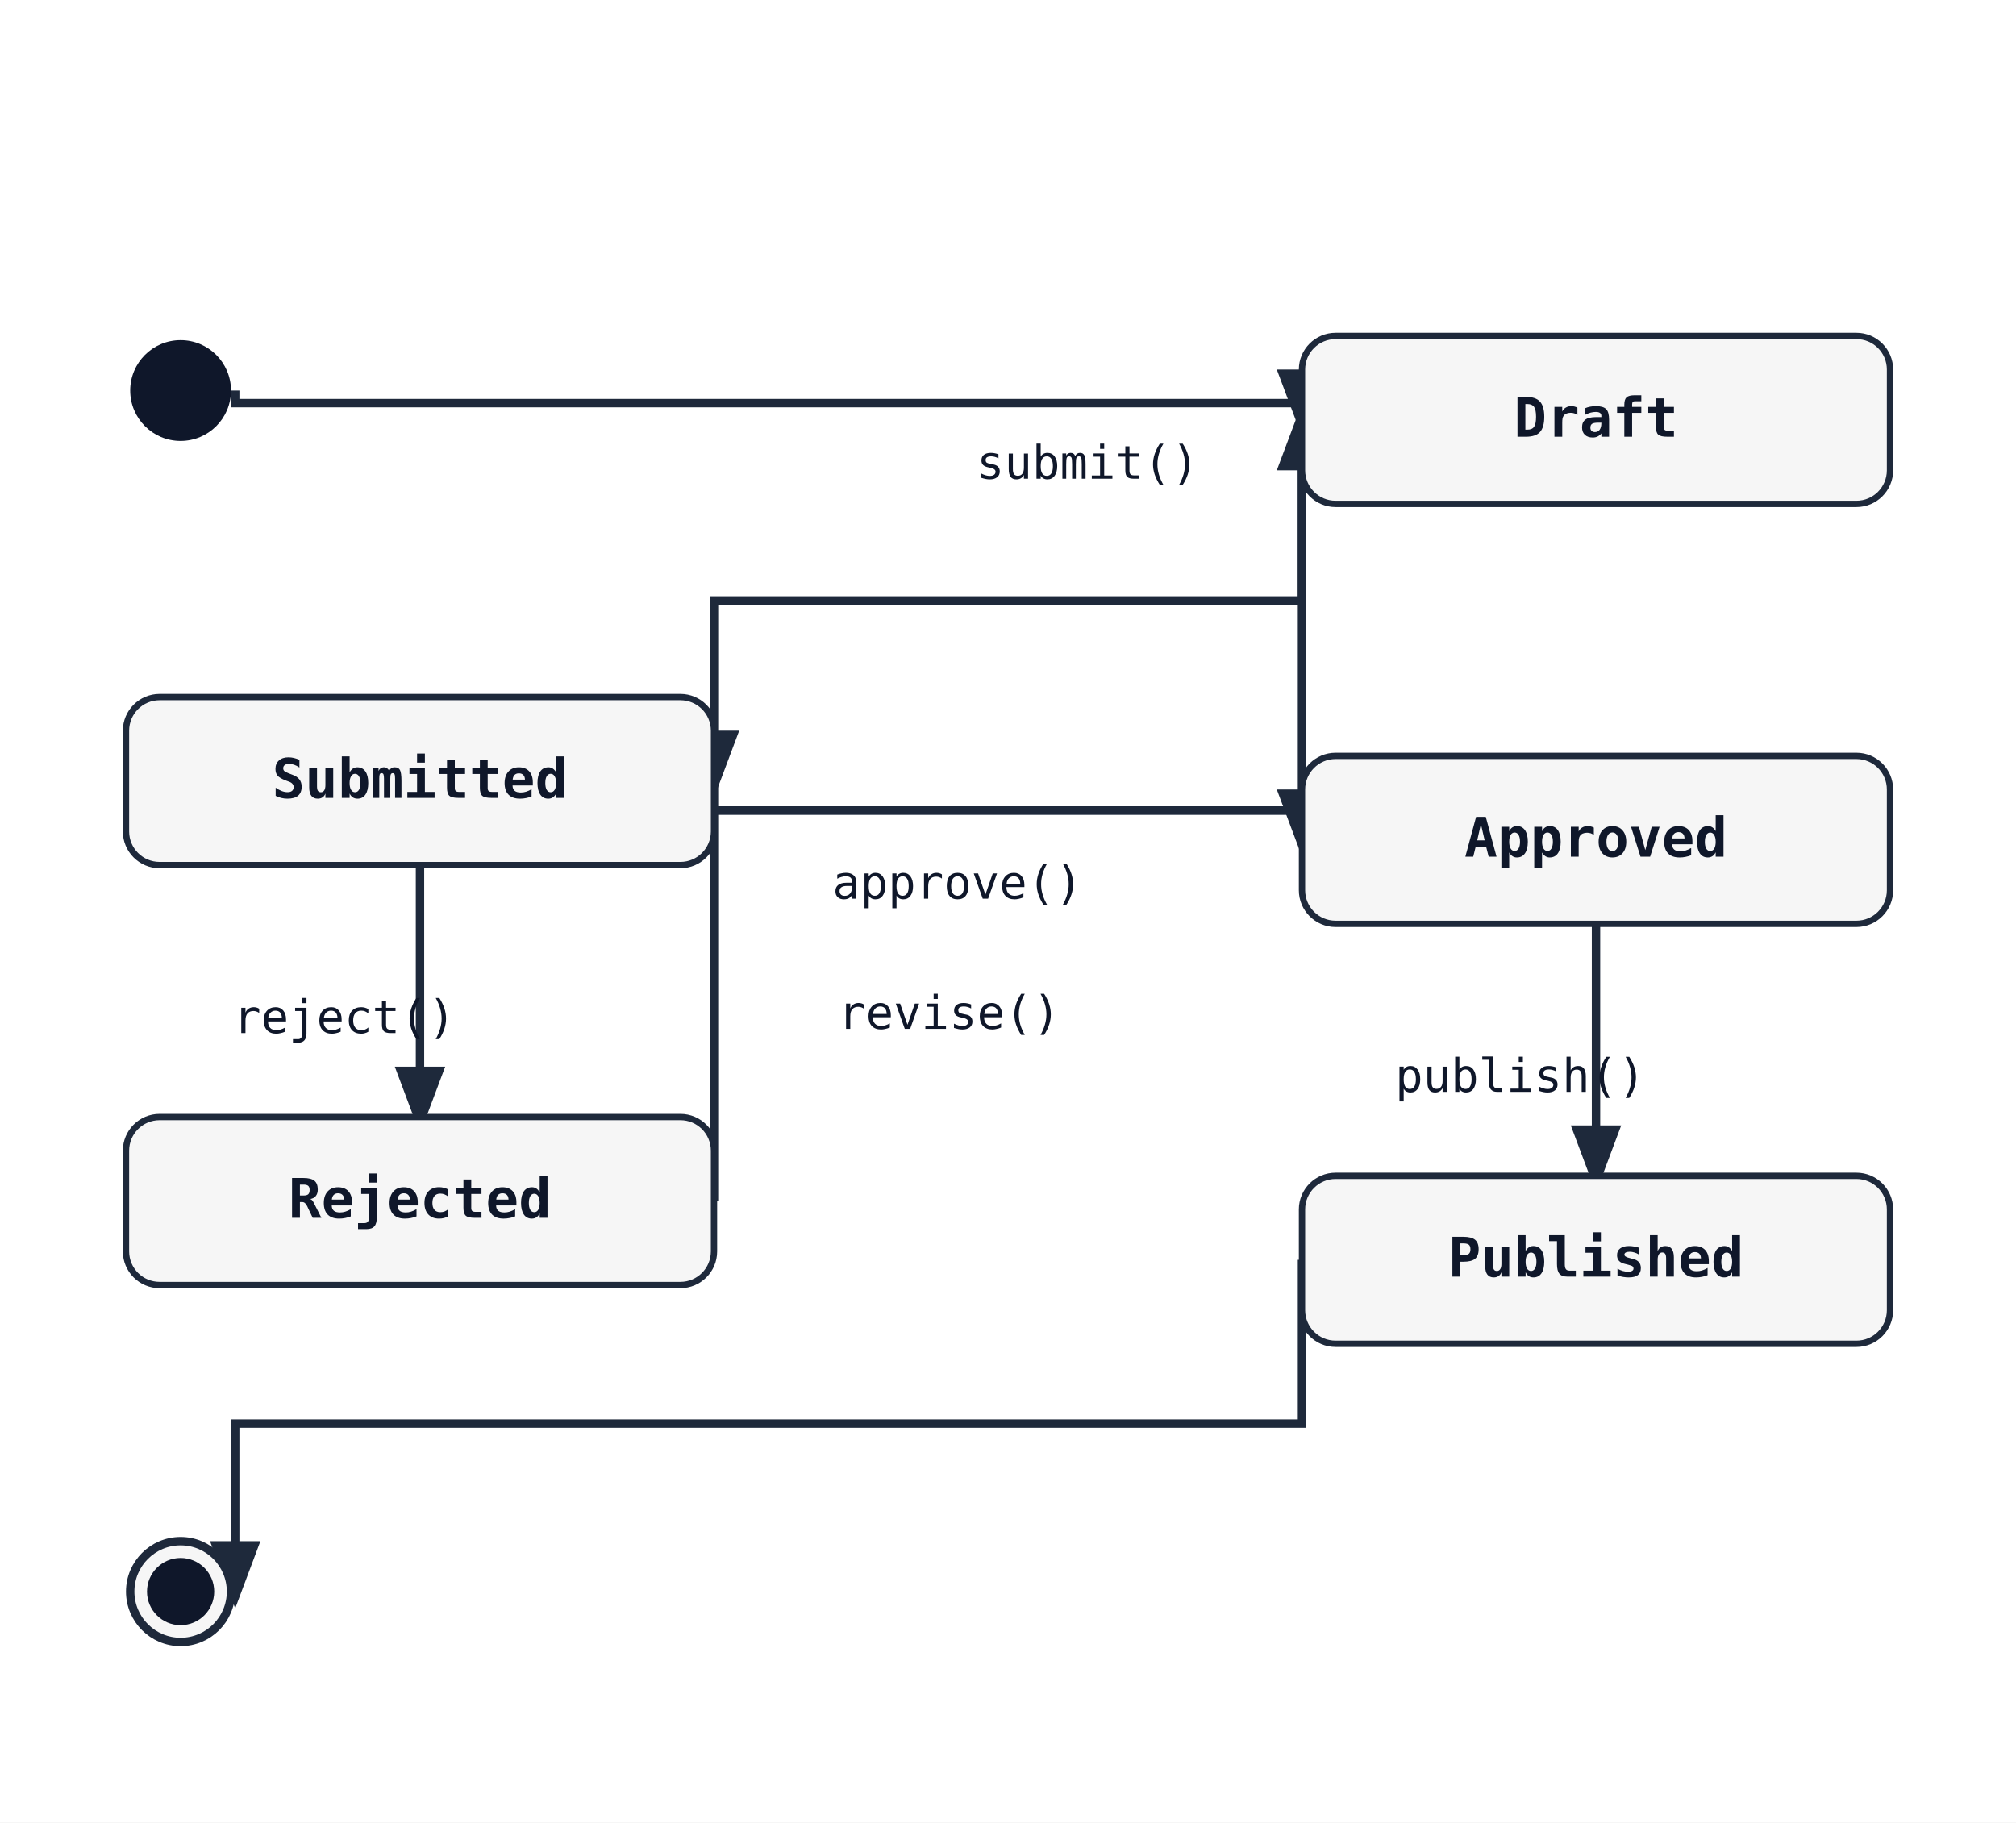
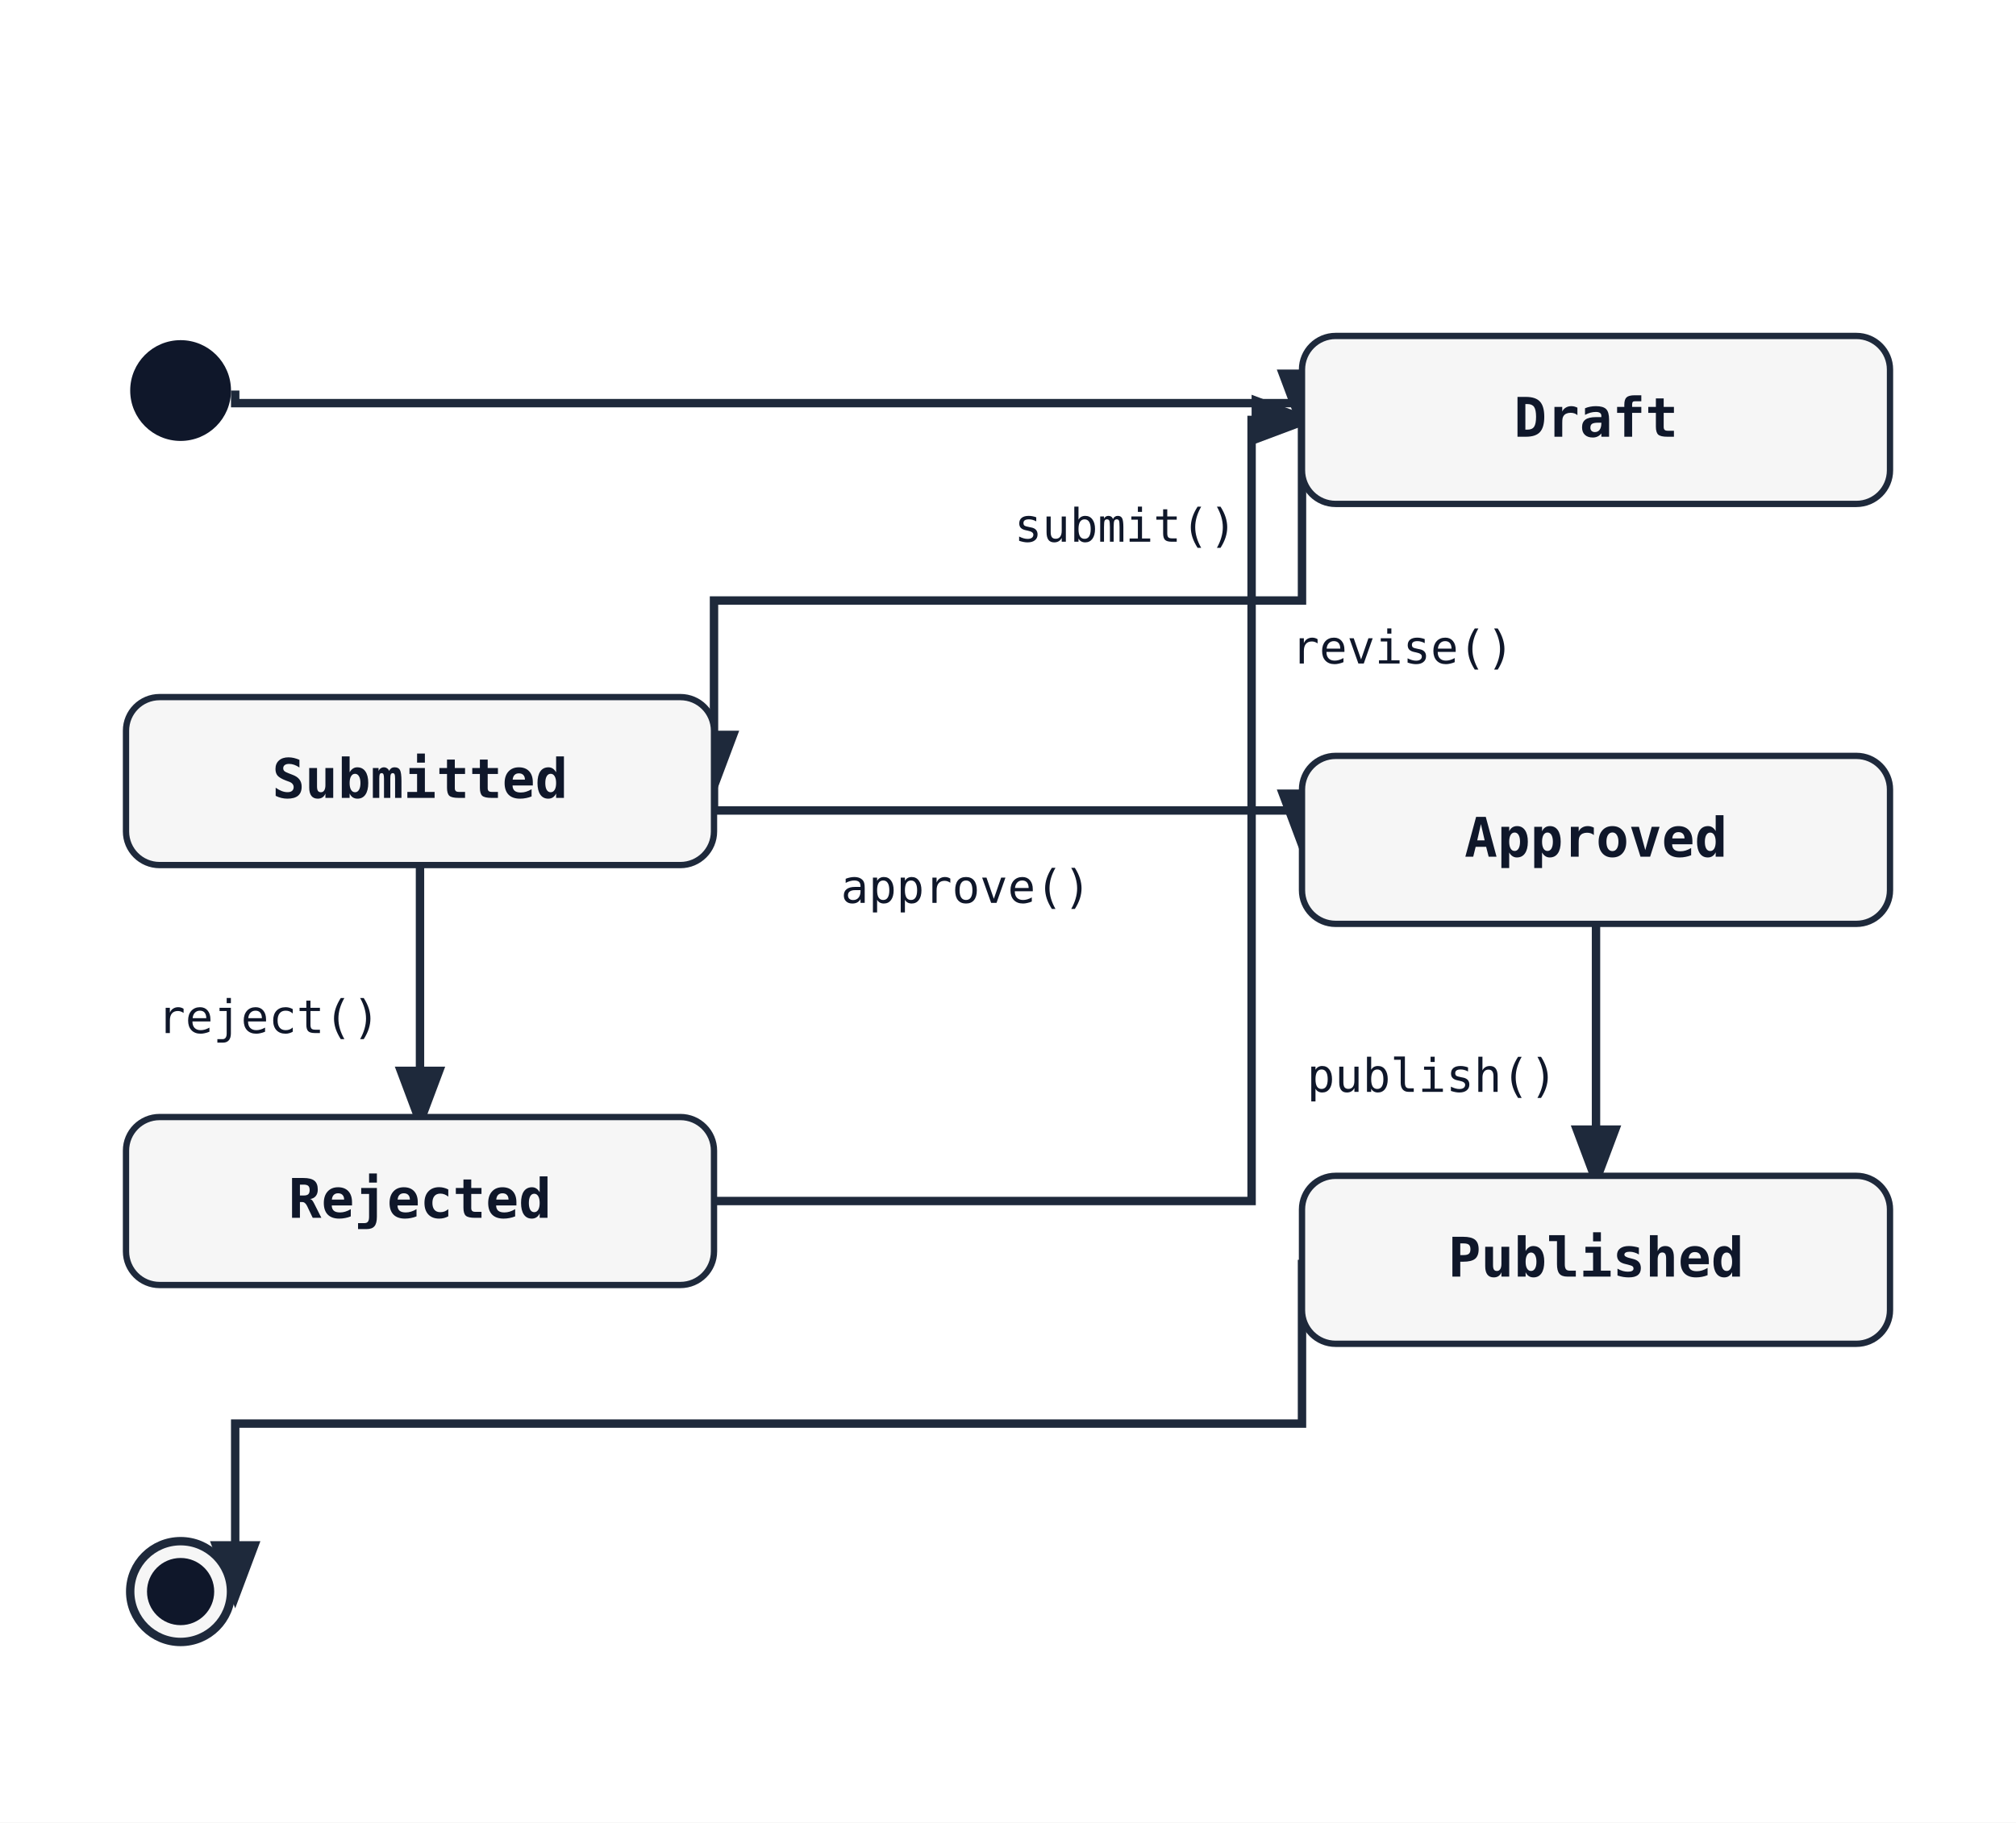
<svg xmlns="http://www.w3.org/2000/svg" width="480" height="434" viewBox="0 0 480 434">
  <rect width="100%" height="100%" fill="white" />
  <defs>
    <marker id="arrow" markerWidth="8" markerHeight="8" refX="6" refY="3" orient="auto">
      <path d="M0,0 L0,6 L8,3 z" fill="#1e293b" />
    </marker>
  </defs>
  <path class="state-transition" data-state-from="[*]" data-state-to="Draft" d="M 56 93 L 56 96 L 310 96 L 310 100" fill="none" stroke="#1e293b" stroke-width="2" marker-end="url(#arrow)" />
  <path class="state-transition" data-state-from="Draft" data-state-to="Submitted" d="M 310 100 L 310 143 L 170 143 L 170 186" fill="none" stroke="#1e293b" stroke-width="2" marker-end="url(#arrow)" />
-   <text x="259" y="114" font-family="monospace" font-size="11" fill="#0f172a" text-anchor="middle" data-state-label="submit()">
-     <tspan x="259" y="114">submit()</tspan>
+   <text x="268" y="129" font-family="monospace" font-size="11" fill="#0f172a" text-anchor="middle" data-state-label="submit()">
+     <tspan x="268" y="129">submit()</tspan>
  </text>
  <path class="state-transition" data-state-from="Submitted" data-state-to="Approved" d="M 170 186 L 170 193 L 310 193 L 310 200" fill="none" stroke="#1e293b" stroke-width="2" marker-end="url(#arrow)" />
-   <text x="228" y="214" font-family="monospace" font-size="11" fill="#0f172a" text-anchor="middle" data-state-label="approve()">
-     <tspan x="228" y="214">approve()</tspan>
+   <text x="230" y="215" font-family="monospace" font-size="11" fill="#0f172a" text-anchor="middle" data-state-label="approve()">
+     <tspan x="230" y="215">approve()</tspan>
  </text>
  <path class="state-transition" data-state-from="Submitted" data-state-to="Rejected" d="M 100 206 L 100 266" fill="none" stroke="#1e293b" stroke-width="2" marker-end="url(#arrow)" />
-   <text x="82" y="246" font-family="monospace" font-size="11" fill="#0f172a" text-anchor="middle" data-state-label="reject()">
-     <tspan x="82" y="246">reject()</tspan>
+   <text x="64" y="246" font-family="monospace" font-size="11" fill="#0f172a" text-anchor="middle" data-state-label="reject()">
+     <tspan x="64" y="246">reject()</tspan>
  </text>
  <path class="state-transition" data-state-from="Approved" data-state-to="Published" d="M 380 220 L 380 280" fill="none" stroke="#1e293b" stroke-width="2" marker-end="url(#arrow)" />
-   <text x="362" y="260" font-family="monospace" font-size="11" fill="#0f172a" text-anchor="middle" data-state-label="publish()">
-     <tspan x="362" y="260">publish()</tspan>
+   <text x="341" y="260" font-family="monospace" font-size="11" fill="#0f172a" text-anchor="middle" data-state-label="publish()">
+     <tspan x="341" y="260">publish()</tspan>
  </text>
-   <path class="state-transition" data-state-from="Rejected" data-state-to="Draft" d="M 170 286 L 170 193 L 310 193 L 310 100" fill="none" stroke="#1e293b" stroke-width="2" marker-end="url(#arrow)" />
-   <text x="226" y="245" font-family="monospace" font-size="11" fill="#0f172a" text-anchor="middle" data-state-label="revise()">
-     <tspan x="226" y="245">revise()</tspan>
+   <path class="state-transition" data-state-from="Rejected" data-state-to="Draft" d="M 170 286 L 298 286 L 298 100 L 310 100" fill="none" stroke="#1e293b" stroke-width="2" marker-end="url(#arrow)" />
+   <text x="334" y="158" font-family="monospace" font-size="11" fill="#0f172a" text-anchor="middle" data-state-label="revise()">
+     <tspan x="334" y="158">revise()</tspan>
  </text>
  <path class="state-transition" data-state-from="Published" data-state-to="[*]__end" d="M 310 300 L 310 339 L 56 339 L 56 379" fill="none" stroke="#1e293b" stroke-width="2" marker-end="url(#arrow)" />
  <circle cx="43" cy="93" r="12" fill="#0f172a" />
  <rect x="310" y="80" width="140" height="40" rx="8" ry="8" fill="#f6f6f6" stroke="#1e293b" stroke-width="1.5" />
  <text x="380" y="104" font-family="monospace" font-size="13" font-weight="600" text-anchor="middle" fill="#0f172a">Draft</text>
  <rect x="30" y="166" width="140" height="40" rx="8" ry="8" fill="#f6f6f6" stroke="#1e293b" stroke-width="1.5" />
  <text x="100" y="190" font-family="monospace" font-size="13" font-weight="600" text-anchor="middle" fill="#0f172a">Submitted</text>
  <rect x="310" y="180" width="140" height="40" rx="8" ry="8" fill="#f6f6f6" stroke="#1e293b" stroke-width="1.5" />
  <text x="380" y="204" font-family="monospace" font-size="13" font-weight="600" text-anchor="middle" fill="#0f172a">Approved</text>
  <rect x="30" y="266" width="140" height="40" rx="8" ry="8" fill="#f6f6f6" stroke="#1e293b" stroke-width="1.5" />
  <text x="100" y="290" font-family="monospace" font-size="13" font-weight="600" text-anchor="middle" fill="#0f172a">Rejected</text>
  <rect x="310" y="280" width="140" height="40" rx="8" ry="8" fill="#f6f6f6" stroke="#1e293b" stroke-width="1.5" />
  <text x="380" y="304" font-family="monospace" font-size="13" font-weight="600" text-anchor="middle" fill="#0f172a">Published</text>
  <circle cx="43" cy="379" r="12" fill="#f6f6f6" stroke="#1e293b" stroke-width="2" />
  <circle cx="43" cy="379" r="8" fill="#0f172a" />
</svg>
